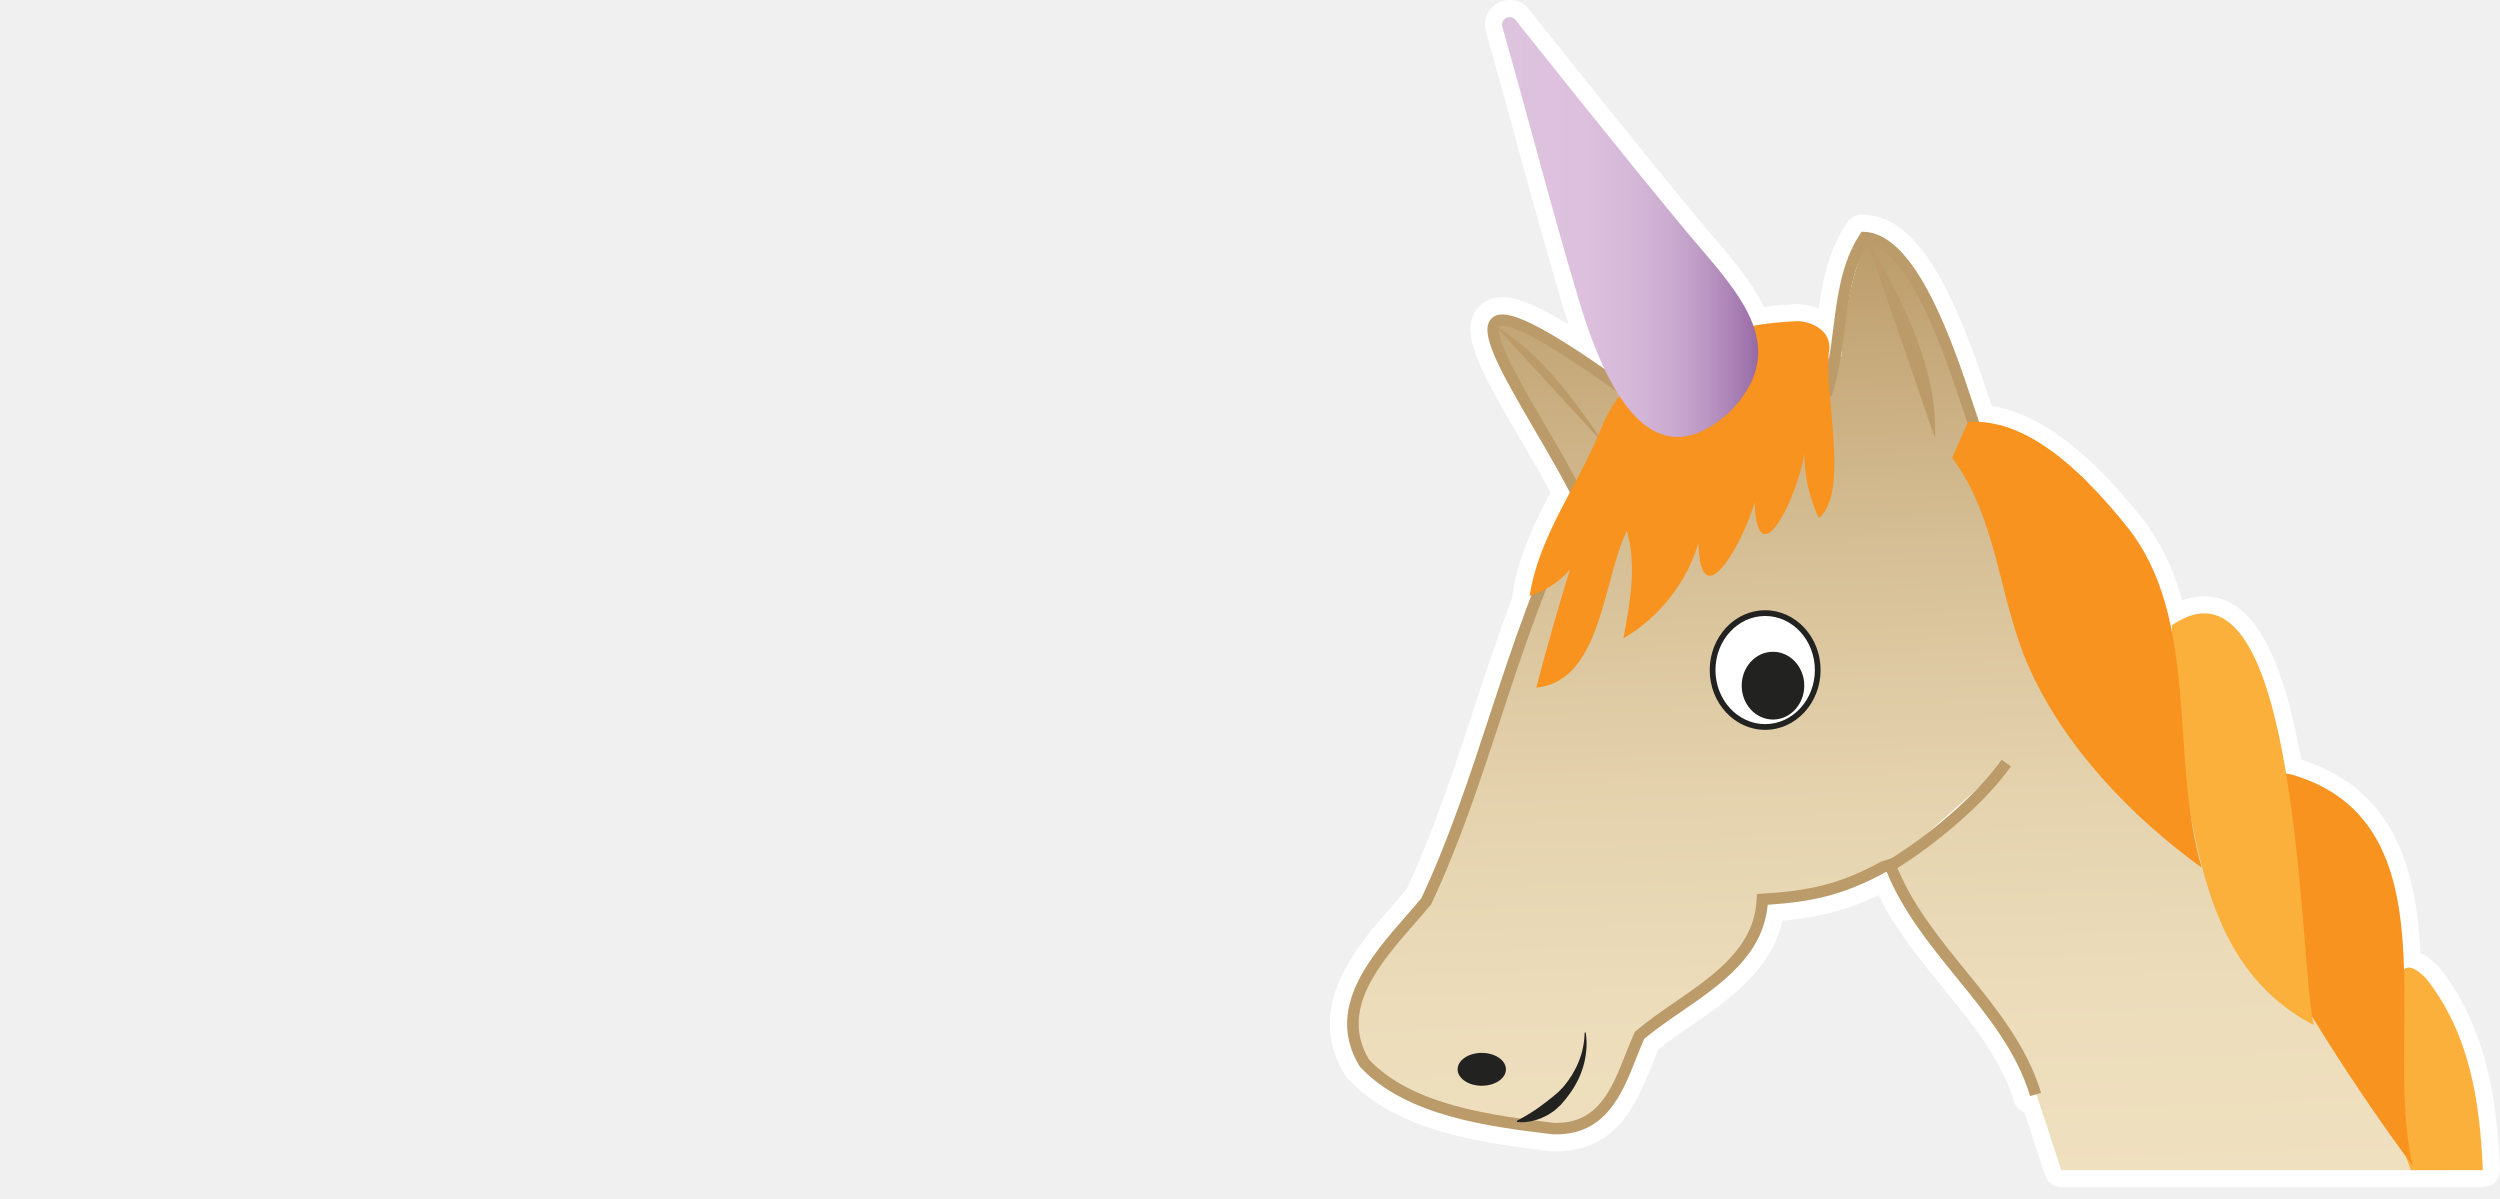
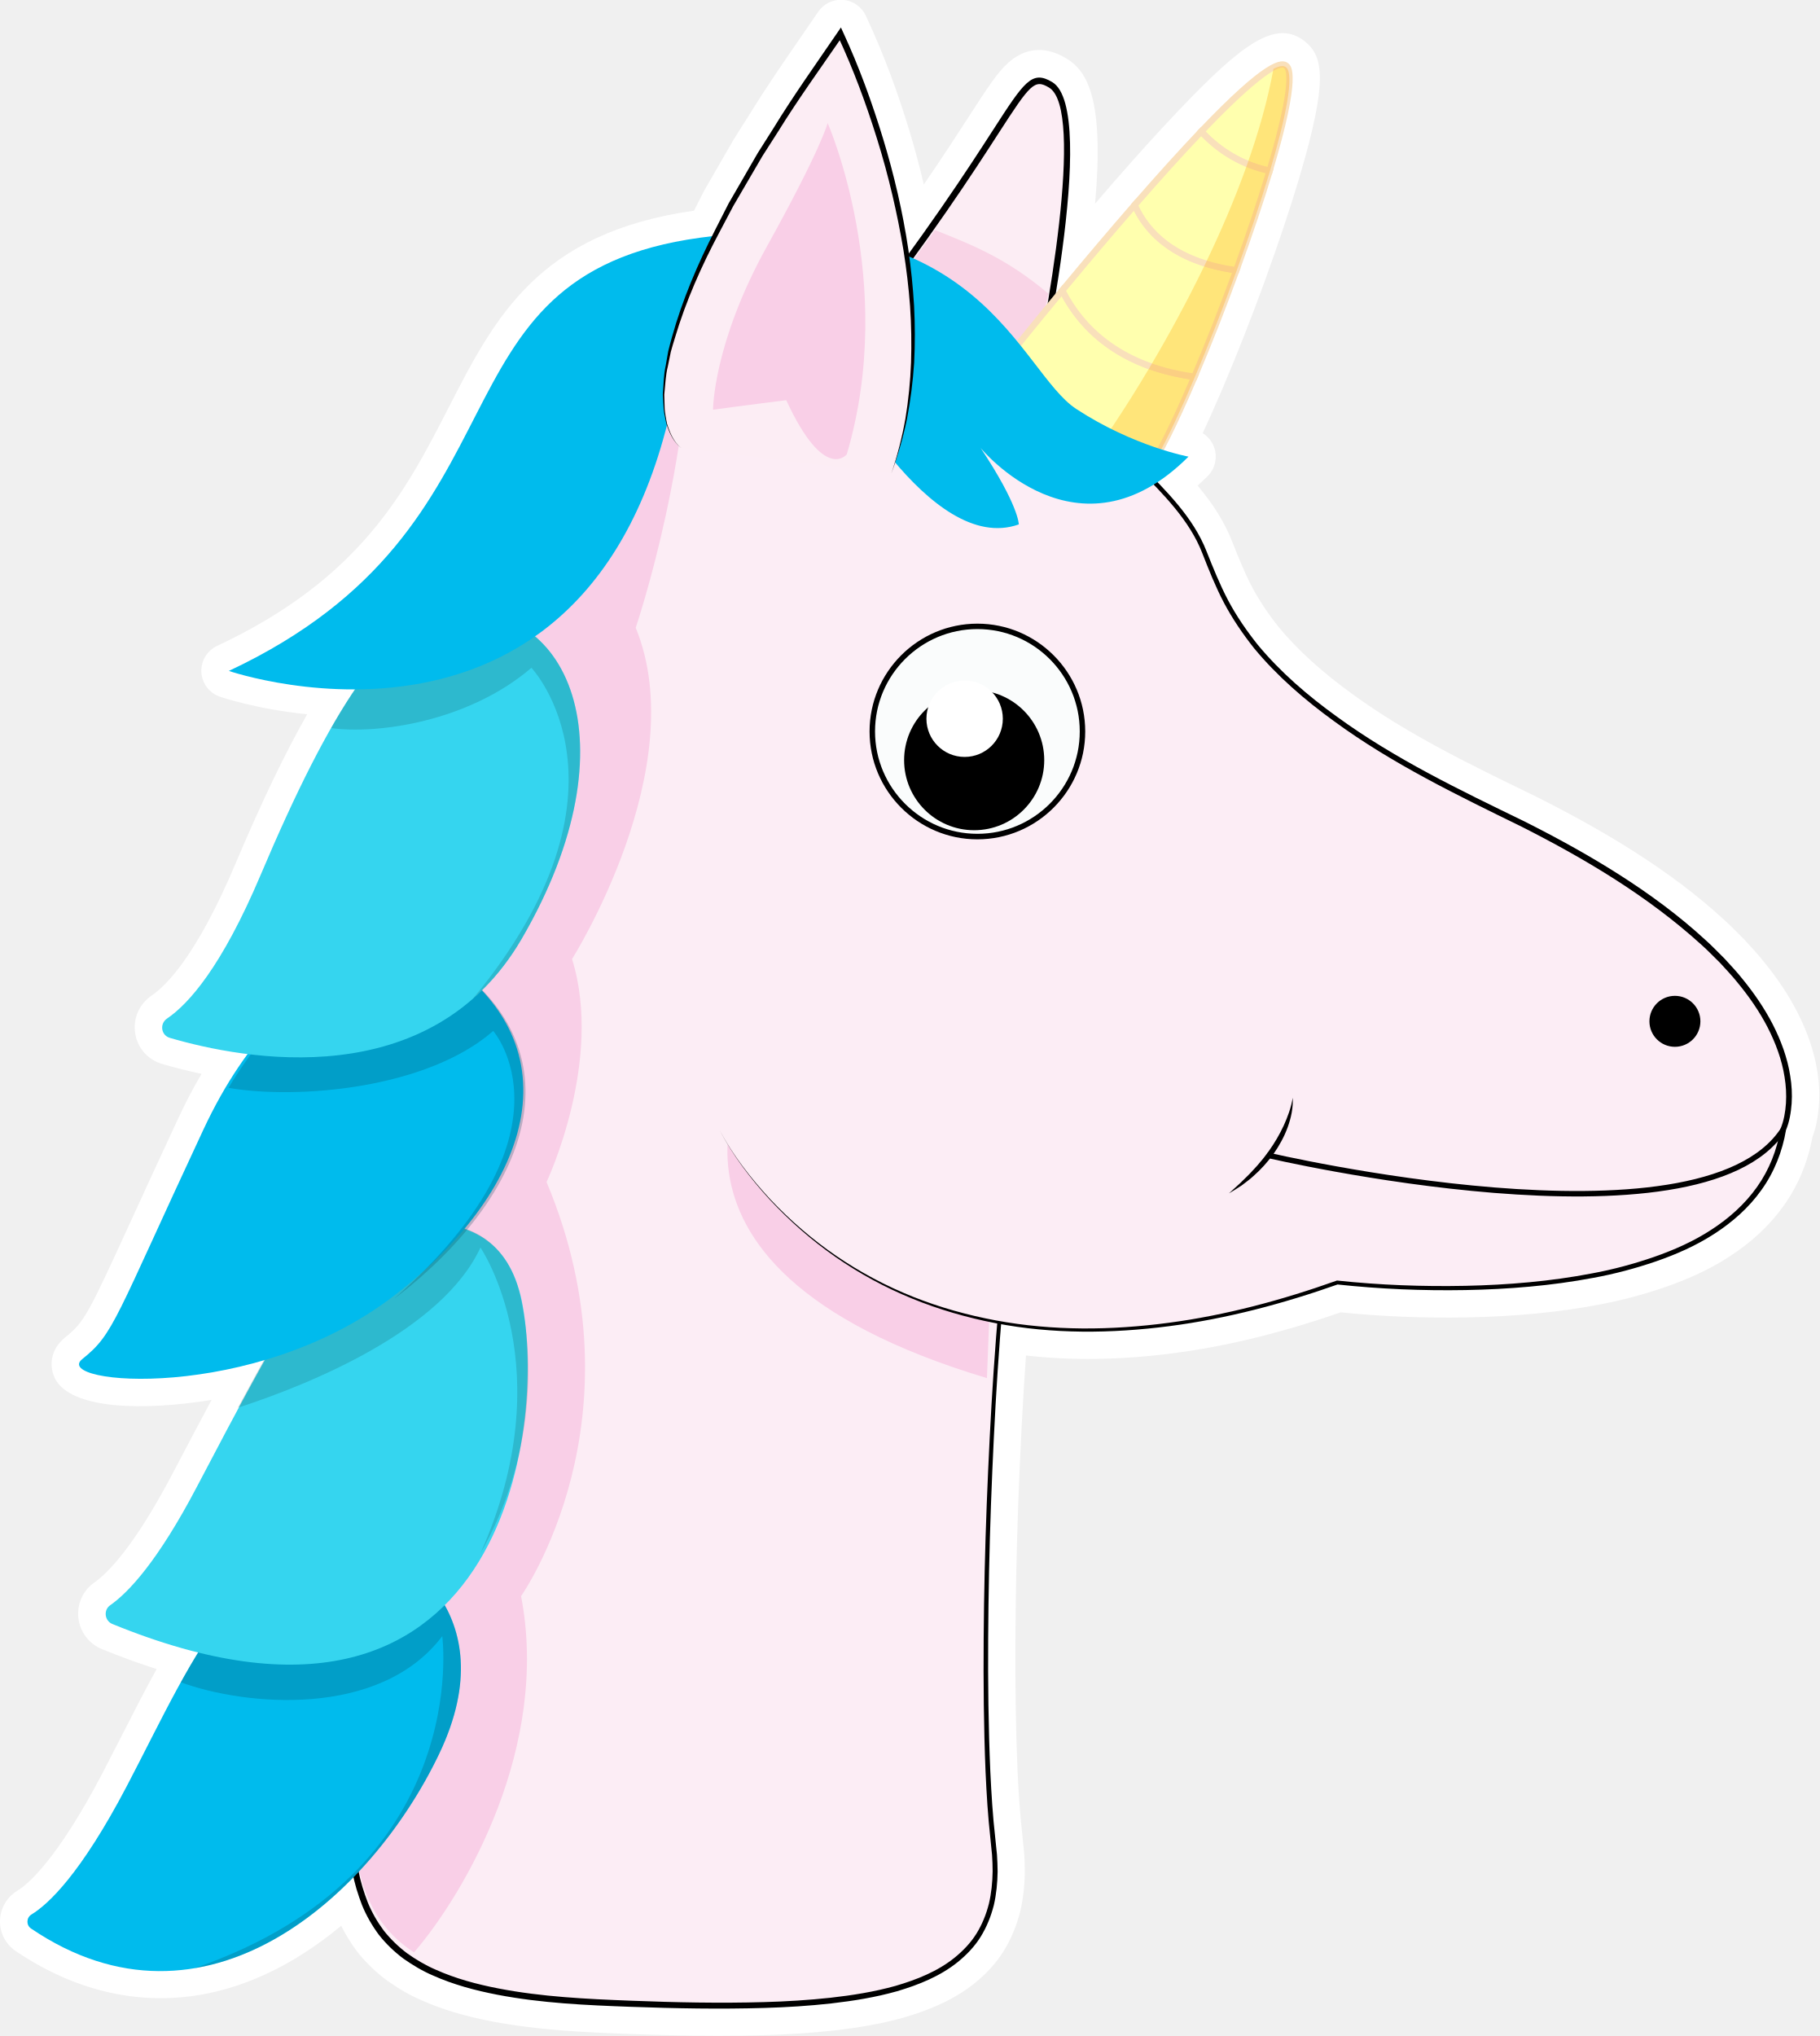
- <svg xmlns="http://www.w3.org/2000/svg" xmlns:xlink="http://www.w3.org/1999/xlink" version="1.1" x="0px" y="0px" width="731.96px" height="350.88px" viewBox="0 0 731.96 350.88" style="overflow:visible;enable-background:new 0 0 731.96 350.88;" xml:space="preserve">
+ <svg xmlns="http://www.w3.org/2000/svg" version="1.1" x="0px" y="0px" width="339.14px" height="379.48px" viewBox="0 0 339.14 379.48" style="overflow:visible;enable-background:new 0 0 339.14 379.48;" xml:space="preserve">
  <style type="text/css">
	.st0{fill:#FFFFFF;}
- 	.st1{fill:#B47F24;}
- 	.st2{fill:url(#SVGID_1_);}
- 	.st3{fill:#BB9B69;}
- 	.st4{fill:#FFFFFF;stroke:#222221;stroke-width:3.35;stroke-miterlimit:10;}
- 	.st5{fill:#F7931E;}
- 	.st6{fill:#FBB03B;}
- 	.st7{clip-path:url(#XMLID_7_);}
- 	.st8{clip-path:url(#XMLID_9_);}
- 	.st9{fill:#222221;}
- 	.st10{fill:url(#SVGID_2_);}
- 	.st11{fill:url(#SVGID_3_);}
- 	.st12{clip-path:url(#XMLID_10_);}
- 	.st13{clip-path:url(#XMLID_12_);}
- 	.st14{fill:url(#SVGID_4_);}
+ 	.st1{fill:#FCEDF5;}
+ 	.st2{fill:#F9CFE7;}
+ 	.st3{fill:#FCEDF4;}
+ 	.st4{fill:#F9D4E6;}
+ 	.st5{fill:#FFFFAE;}
+ 	.st6{fill:#F9E0BB;}
+ 	.st7{opacity:0.3;fill:#FFA800;}
+ 	.st8{fill:#00BBED;}
+ 	.st9{opacity:0.25;fill:#024656;}
+ 	.st10{fill:#35D5EF;}
+ 	.st11{opacity:0.25;fill:#13646D;}
+ 	.st12{fill:none;stroke:#000000;stroke-width:1.018;stroke-miterlimit:10;}
+ 	.st13{fill:#FAFCFC;}
</style>
  <defs>
</defs>
  <g>
-     <path class="st0" d="M714.29,283.4c-0.11-0.13-0.22-0.26-0.34-0.39c-1.92-1.99-3.67-3.23-5.24-3.94   c-1.21-23.69-7.13-47.85-34.98-56.68c-4.87-27.36-11.91-42.18-22.05-46.51c-4.04-1.72-8.32-1.74-12.77-0.06   c-2.76-9.93-6.78-17.99-12.39-24.94c-15.62-19.36-29.84-29.87-43.35-32.01c-0.19-0.58-0.4-1.19-0.61-1.82   c-8.53-25.73-19.08-53.26-36.27-54.14l-0.96-0.05c-1.77-0.11-3.46,0.76-4.44,2.25l-0.53,0.8c-4.95,7.54-6.69,16-7.88,24.43   c-2.38-0.99-4.85-1.39-6.81-1.3c-3.1,0.15-6.18,0.42-9.21,0.81c-0.48-0.99-1.01-1.99-1.6-3.02c-3.53-6.12-8.58-12.04-13.47-17.77   l-1.67-1.96c-0.64-0.75-1.27-1.5-1.9-2.25c-3.49-4.17-8.08-9.77-13.67-16.64c-5.07-6.24-10.89-13.45-17.3-21.44   c-7.41-9.23-14.35-17.93-19.22-24.04c-2.17-2.72-5.84-3.51-8.94-1.92c-3.1,1.6-4.6,5.06-3.64,8.41c2.75,9.62,5.35,19.11,7.99,28.8   l0.79,2.89c2.42,8.87,4.92,18.03,7.52,27.25c2.14,7.6,4.12,14.44,6.05,20.92c0.42,1.4,0.86,2.84,1.34,4.32   c0.18,0.57,0.37,1.13,0.55,1.68c-14.2-8.72-21.09-9.97-25.83-5.66c-7.34,6.67-0.17,18.93,11.71,39.23   c3.06,5.23,6.22,10.62,8.81,15.5c-5.2,9.95-9.52,19.22-11.08,29.58c-0.05,0.33-0.07,0.66-0.05,0.99   c-4.2,11.1-7.9,22.34-11.48,33.24c-5.76,17.53-11.72,35.66-19.5,52.34c-1.17,1.39-2.43,2.83-3.79,4.38   c-11.1,12.68-26.31,30.05-14.38,49.93c0.09,0.15,0.19,0.29,0.29,0.43l0.21,0.28c0.1,0.14,0.21,0.27,0.33,0.4   c14.79,15.94,40.6,19.05,59.44,21.32c0.08,0.01,0.16,0.02,0.23,0.02l0.15,0.01c0.07,0,0.13,0.01,0.2,0.01   c18.85,0.61,24.83-14.48,29.17-25.42c0.61-1.53,1.19-3,1.79-4.4c2.86-2.32,6.13-4.57,9.57-6.94c11.09-7.63,23.53-16.2,26.8-30.75   c9.78-0.89,18.18-2.71,28.11-7.51c5.05,10.16,12.16,18.9,19.07,27.4c8.7,10.7,16.92,20.81,20.54,32.89   c0.38,1.27,1.25,2.34,2.42,2.97c0.22,0.12,0.44,0.22,0.66,0.3c1.24,3.69,3.58,10.74,6.08,18.49c0.67,2.06,2.59,3.46,4.76,3.46   h123.41c1.36,0,2.67-0.56,3.61-1.54s1.44-2.31,1.39-3.67C731.15,323.3,728.42,301.37,714.29,283.4z" />
+     <path class="st0" d="M338.77,199.77c-0.56-3.65-1.79-7.3-3.77-11.18c-1.61-3.13-3.64-6.18-6.16-9.27   c-0.97-1.23-1.97-2.32-2.94-3.38l-0.64-0.7c-0.05-0.06-0.11-0.12-0.17-0.18l-1.75-1.75c-0.67-0.69-1.37-1.35-2.07-1.97   c-4.8-4.41-10.29-8.56-16.77-12.68c-5.33-3.39-11.22-6.7-18.08-10.14l-1.29-0.63c-11.23-5.46-22.85-11.1-32.93-18.45   c-5.73-4.13-10.23-8.21-13.77-12.46c-2.07-2.6-3.69-5.04-4.97-7.44c-1.47-2.77-2.71-5.89-3.79-8.62   c-1.31-3.35-3.31-6.64-6.12-10.04c-0.1-0.12-0.21-0.25-0.31-0.37c0.64-0.57,1.27-1.17,1.89-1.79c1.34-1.34,1.82-3.32,1.26-5.13   c-0.37-1.21-1.17-2.21-2.21-2.85c1.09-2.33,2.27-4.96,3.52-7.88l0.48-1.14c0.02-0.06,0.05-0.11,0.07-0.17   c2.45-5.79,4.98-12.23,7.33-18.66c0.02-0.05,0.04-0.1,0.05-0.14l0.41-1.14c0.02-0.05,0.03-0.1,0.05-0.15   c2.23-6.15,4.23-12.13,5.79-17.3c0.02-0.06,0.04-0.12,0.06-0.18l0.34-1.14c0.02-0.06,0.04-0.12,0.05-0.19   c5.16-17.48,4.38-22.09,0.98-24.87c-5.4-4.39-11.73,0.43-23.01,12.18c-0.04,0.04-0.08,0.08-0.12,0.13l-0.83,0.87   c-3.36,3.54-7.21,7.79-11.45,12.64c-0.03,0.04-0.07,0.07-0.1,0.11l-0.86,0.99c-0.03,0.04-0.07,0.08-0.1,0.12   c-0.89,1.02-1.79,2.07-2.71,3.14c1.73-19.51-1.46-24.73-5.37-27.08c-4.9-2.94-8.57-1.19-10.79,0.79c-2.07,1.85-4,4.84-7.2,9.79   c-2.07,3.2-4.82,7.47-8.57,12.93c-0.77-3.31-1.67-6.66-2.69-10.04c-2.31-7.6-4.83-14.29-7.69-20.48l-0.43-0.94   c-0.77-1.67-2.38-2.8-4.22-2.95c-1.85-0.15-3.61,0.69-4.65,2.21l-0.58,0.85c-0.94,1.38-1.89,2.75-2.83,4.12   c-3.13,4.54-6.37,9.24-9.31,14.03l-2.9,4.58c-0.04,0.06-0.07,0.12-0.11,0.18l-5.42,9.39c-0.04,0.08-0.09,0.16-0.13,0.24l-1.88,3.69   c-29.01,4.11-37.12,19.9-45.69,36.61c-8.05,15.69-16.38,31.92-43.2,44.51c-1.89,0.89-3.05,2.83-2.93,4.9   c0.11,2.08,1.47,3.88,3.44,4.56c0.35,0.12,6.84,2.32,16.28,3.28c-4.14,7.27-8.56,16.48-13.38,27.89   c-7.2,17.03-12.87,22.68-15.61,24.54c-2.33,1.58-3.5,4.28-3.07,7.04c0.43,2.74,2.35,4.92,5.01,5.7c1.9,0.56,4.42,1.23,7.36,1.85   c-1.52,2.58-2.96,5.32-4.3,8.2c-3.73,8-6.62,14.31-8.94,19.38c-7.92,17.3-8.61,18.68-12.18,21.54c-2.87,2.29-3,5.53-1.87,7.71   c2.99,5.73,16.51,6.01,29.15,3.94c-0.01,0.02-0.01,0.04-0.02,0.06c-2.11,3.94-4.49,8.42-7.23,13.65   c-7.29,13.91-12.27,18.7-14.59,20.32c-2.13,1.48-3.27,4.01-2.98,6.6c0.29,2.6,1.97,4.84,4.39,5.82c3.47,1.42,6.88,2.66,10.2,3.71   c-2.12,3.84-4.18,7.87-6.32,12.06c-1.23,2.41-2.48,4.85-3.75,7.3c-8.53,16.28-13.97,20.79-15.92,21.98   c-1.95,1.19-3.15,3.26-3.21,5.54c-0.06,2.28,1.04,4.4,2.92,5.68c12.1,8.2,25.35,10.73,38.34,7.31c0.01,0,0.1-0.03,0.11-0.03   c1.98-0.53,3.98-1.2,5.9-1.98l0.14-0.06c1.88-0.77,3.78-1.68,5.65-2.7c0.02-0.01,0.08-0.04,0.09-0.05   c1.22-0.67,2.43-1.39,3.57-2.13c0.02-0.01,0.05-0.03,0.07-0.05c0.56-0.36,1.11-0.73,1.62-1.08l0.16-0.11   c1.13-0.78,2.26-1.61,3.34-2.46l0.12-0.1c0.51-0.4,1.01-0.81,1.5-1.21l0.07-0.06c0.8,1.61,1.76,3.18,2.87,4.68   c0.03,0.04,0.06,0.08,0.09,0.12c1.56,1.98,3.42,3.79,5.52,5.36c0.04,0.03,0.08,0.06,0.12,0.09c2.22,1.56,4.32,2.76,6.35,3.63   c3.78,1.69,7.96,2.95,13.15,3.95c8.4,1.61,16.91,2.02,25.63,2.34c4.71,0.17,10.45,0.34,16.58,0.34c2.83,0,5.74-0.04,8.67-0.12   c4.59-0.14,8.8-0.42,12.88-0.87c5.16-0.59,9.32-1.36,13.17-2.46c3.51-1.04,8.69-2.83,13.09-6.38c2.24-1.82,4.05-3.84,5.38-5.98   c1.35-2.17,2.38-4.63,3.08-7.39c0.53-2.27,0.81-4.68,0.85-7.37c0-0.05,0-0.1,0-0.16c-0.02-1.16-0.04-2.3-0.14-3.47   c0-0.04-0.01-0.07-0.01-0.11l-0.32-3.18c-0.48-4.22-0.72-8.45-0.89-12.01c-0.32-7.44-0.44-15.49-0.39-24.62   c0.04-8.17,0.22-16.49,0.51-24.71c0.39-10.52,0.86-19.55,1.46-27.97c8.48,0.98,17.64,0.85,27.3-0.4   c9.96-1.28,20.22-3.78,31.35-7.64c7.54,0.77,15.38,1.08,23.33,0.95c9.15-0.17,17.23-0.95,24.67-2.36   c4.09-0.75,8.25-1.84,12.37-3.25c4.71-1.63,8.64-3.49,11.98-5.66c4.22-2.71,7.67-5.93,10.23-9.54c2.65-3.69,4.49-8.09,5.35-12.74   c0.66-1.77,1.04-3.65,1.22-6.03C339.21,203.97,339.11,201.86,338.77,199.77z" />
    <g>
      <g>
+         <path class="st1" d="M192.28,82.31c0,0-49.87-66.5-84.31-8.31S65.22,271.11,65.22,311.49s-5.94,59.37,46.31,61.75     s77.18-1.19,73.62-29.69c-3.56-28.5,0-119.93,7.12-135.37S192.28,82.31,192.28,82.31z" />
+         <path d="M192.28,82.31c-5.15-6.5-10.99-12.46-17.4-17.72c-3.22-2.61-6.6-5.03-10.16-7.14c-3.56-2.1-7.3-3.95-11.24-5.2     c-3.94-1.26-8.06-1.97-12.18-1.89c-1.03,0.04-2.07,0.01-3.08,0.21l-1.53,0.22c-0.51,0.08-1.02,0.13-1.52,0.29l-2.98,0.81     l-2.86,1.17l-0.71,0.3l-0.67,0.38l-1.35,0.75l-1.35,0.75c-0.43,0.28-0.84,0.6-1.26,0.89c-0.83,0.61-1.68,1.19-2.49,1.83     l-2.3,2.07c-0.38,0.35-0.78,0.68-1.13,1.05l-1.04,1.15l-2.08,2.29c-1.26,1.64-2.53,3.26-3.72,4.95     c-4.63,6.85-8.32,14.32-11.51,21.95c-3.19,7.65-5.9,15.49-8.34,23.4c-2.41,7.93-4.48,15.96-6.41,24.02     c-1.87,8.08-3.56,16.2-5.08,24.35c-6,32.62-9.72,65.64-12.07,98.72c-1.13,16.54-1.98,33.12-2.04,49.69     c0.02,8.31-0.3,16.61-0.12,24.87c0.12,4.12,0.35,8.26,1.18,12.27c0.37,2.02,0.99,3.96,1.72,5.86c0.77,1.88,1.79,3.64,2.99,5.25     c1.25,1.58,2.71,2.99,4.33,4.21c1.65,1.17,3.4,2.22,5.28,3.03c3.72,1.68,7.72,2.75,11.76,3.53c8.1,1.57,16.39,1.96,24.67,2.28     c8.28,0.32,16.57,0.5,24.85,0.26c4.14-0.11,8.27-0.37,12.37-0.81c4.1-0.46,8.19-1.11,12.15-2.22c3.92-1.15,7.81-2.69,10.98-5.25     c1.57-1.27,2.99-2.75,4.06-4.46c1.07-1.72,1.83-3.61,2.33-5.57c0.47-1.98,0.67-4.02,0.7-6.06c-0.01-1.02-0.03-2.05-0.11-3.07     l-0.31-3.08c-0.46-4.14-0.71-8.29-0.9-12.44c-0.34-8.3-0.41-16.61-0.35-24.91c0.06-8.3,0.25-16.6,0.57-24.9     c0.65-16.59,1.61-33.17,3.52-49.67c0.48-4.12,1.06-8.24,1.79-12.33c0.36-2.05,0.79-4.09,1.32-6.11c0.27-1.01,0.56-2.01,0.93-3     c0.41-0.99,0.75-1.95,1.1-2.89c1.08-3.95,1.46-8.11,1.81-12.22c0.33-4.13,0.47-8.27,0.61-12.41c0.43-16.58,0.08-33.18-0.44-49.76     C194.02,115.45,193.25,98.87,192.28,82.31z M192.28,82.31c1.07,16.56,1.93,33.13,2.57,49.71c0.62,16.58,1.06,33.18,0.73,49.78     c-0.12,4.15-0.26,8.3-0.58,12.45c-0.35,4.14-0.71,8.3-1.81,12.36c-0.36,1.01-0.73,2-1.1,2.93c-0.35,0.96-0.64,1.95-0.9,2.94     c-0.51,2-0.94,4.02-1.29,6.06c-0.72,4.07-1.29,8.18-1.76,12.3c-1.87,16.47-2.8,33.05-3.42,49.62c-0.3,8.29-0.47,16.58-0.52,24.87     c-0.05,8.29,0.04,16.58,0.4,24.86c0.2,4.14,0.45,8.27,0.92,12.38l0.32,3.11c0.08,1.04,0.1,2.1,0.12,3.15     c-0.03,2.1-0.23,4.21-0.71,6.28c-0.52,2.05-1.32,4.05-2.44,5.86c-1.12,1.82-2.62,3.37-4.26,4.71c-3.32,2.68-7.31,4.26-11.31,5.45     c-4.03,1.14-8.17,1.81-12.3,2.28c-4.14,0.46-8.3,0.72-12.45,0.84c-8.31,0.25-16.62,0.09-24.92-0.21     c-8.28-0.3-16.64-0.67-24.85-2.25c-4.1-0.79-8.17-1.87-12.02-3.59c-1.94-0.83-3.76-1.92-5.5-3.14c-1.7-1.27-3.25-2.76-4.57-4.43     c-1.27-1.71-2.34-3.57-3.14-5.53c-0.76-1.98-1.4-4-1.77-6.07c-0.84-4.13-1.06-8.31-1.18-12.47c-0.17-8.33,0.17-16.62,0.17-24.9     c0.09-16.62,0.98-33.2,2.15-49.76c2.42-33.11,6.2-66.15,12.28-98.8c1.54-8.16,3.25-16.28,5.14-24.37     c1.94-8.07,4.04-16.11,6.47-24.06c2.46-7.93,5.19-15.79,8.41-23.45c3.22-7.65,6.93-15.15,11.62-22.03     c1.21-1.69,2.5-3.33,3.78-4.97l2.12-2.3l1.06-1.15c0.36-0.38,0.77-0.7,1.15-1.06l2.33-2.08c0.82-0.64,1.69-1.22,2.53-1.84     c0.43-0.3,0.84-0.62,1.28-0.9l1.37-0.76l1.37-0.76l0.69-0.38l0.72-0.3l2.91-1.17l3.03-0.81c0.5-0.16,1.02-0.21,1.54-0.29     l1.55-0.22c1.03-0.2,2.08-0.16,3.12-0.2c4.17-0.07,8.32,0.68,12.28,1.97c3.96,1.29,7.7,3.17,11.27,5.29     c3.56,2.14,6.93,4.58,10.14,7.22C181.36,69.78,187.17,75.77,192.28,82.31z" />
+       </g>
+       <path class="st2" d="M141.22,196.3c0,0-28.5,39.19,42.75,60.56l1.19-30.87L141.22,196.3z" />
+       <g>
+         <path class="st1" d="M134.09,210.55c0,0,28.5,59.37,115.18,28.5c0,0,77.18,9.5,83.12-28.5c0,0,13.36-27.73-53.44-59.37     c-45.12-21.37-49.87-36.81-54.62-48.69c-4.52-11.29-20.19-21.37-28.5-32.06c-27.37-35.18-70.06-35.62-92.62,11.87" />
+         <path d="M134.09,210.55c2.53,4.78,5.88,9.08,9.54,13.03c3.71,3.92,7.82,7.46,12.27,10.51c4.45,3.04,9.24,5.59,14.25,7.59     c5.01,2,10.22,3.45,15.51,4.43c10.6,1.97,21.5,1.86,32.17,0.44c10.69-1.41,21.16-4.24,31.31-7.85l0.08-0.03l0.09,0.01     c7.89,0.84,15.87,1.14,23.82,0.98c7.95-0.17,15.9-0.83,23.69-2.33c3.9-0.72,7.74-1.76,11.48-3.05c3.73-1.3,7.38-2.91,10.67-5.06     c3.3-2.13,6.28-4.78,8.54-7.98c2.27-3.18,3.73-6.9,4.36-10.76l0.01-0.06l0.04-0.09c0.59-1.42,0.88-3.09,0.99-4.7     c0.1-1.63,0.01-3.27-0.26-4.89c-0.5-3.24-1.68-6.37-3.18-9.3c-1.52-2.93-3.42-5.67-5.53-8.23c-1.03-1.3-2.18-2.5-3.3-3.73     l-1.77-1.76c-0.58-0.59-1.19-1.16-1.81-1.71c-9.88-8.96-21.47-15.87-33.37-21.9c-12-5.88-24.19-11.75-35.06-19.72     c-5.44-3.95-10.58-8.38-14.89-13.6c-2.09-2.65-4.01-5.45-5.59-8.44c-1.57-2.99-2.82-6.13-4.04-9.25     c-1.19-3.09-3.04-5.86-5.14-8.43c-2.11-2.57-4.45-4.95-6.85-7.28c-4.79-4.66-9.89-9.04-14.36-14.09     c-1.12-1.25-2.16-2.6-3.22-3.88l-1.58-1.94l-1.67-1.86c-1.09-1.27-2.31-2.41-3.47-3.6c-0.59-0.59-1.23-1.13-1.84-1.7     c-0.62-0.55-1.22-1.14-1.88-1.65c-2.54-2.16-5.27-4.08-8.1-5.84c-2.88-1.68-5.85-3.2-8.97-4.36c-3.13-1.14-6.35-2.02-9.64-2.51     c-3.3-0.46-6.64-0.57-9.96-0.31c-3.32,0.28-6.59,1.03-9.75,2.06c-3.18,1.02-6.17,2.55-9.04,4.24c-2.88,1.71-5.49,3.81-8.01,6     c-2.42,2.3-4.78,4.68-6.84,7.33c-4.2,5.21-7.69,10.98-10.59,17.02c2.85-6.06,6.29-11.86,10.46-17.12     c2.04-2.67,4.39-5.08,6.8-7.41c2.52-2.22,5.12-4.36,8-6.1c2.88-1.73,5.88-3.3,9.08-4.36c3.19-1.08,6.48-1.86,9.84-2.17     c3.36-0.3,6.74-0.21,10.09,0.23c3.34,0.49,6.61,1.37,9.78,2.51c3.17,1.17,6.18,2.7,9.09,4.39c2.87,1.77,5.63,3.7,8.2,5.88     c0.67,0.51,1.27,1.1,1.9,1.66c0.62,0.57,1.26,1.11,1.86,1.71c1.18,1.2,2.41,2.35,3.51,3.62l1.69,1.87l1.6,1.95     c1.08,1.3,2.09,2.6,3.21,3.84c4.44,4.98,9.55,9.34,14.37,14c2.41,2.33,4.78,4.73,6.93,7.33c2.14,2.59,4.06,5.46,5.3,8.64     c1.24,3.12,2.48,6.21,4.03,9.15c1.56,2.94,3.45,5.67,5.52,8.27c4.25,5.12,9.34,9.49,14.75,13.39     c10.82,7.88,22.92,13.67,34.97,19.53c6,3.02,11.9,6.25,17.57,9.86c5.67,3.61,11.12,7.6,16.09,12.17     c0.63,0.56,1.24,1.14,1.83,1.74l1.79,1.79c1.14,1.25,2.3,2.47,3.35,3.8c2.14,2.62,4.07,5.42,5.63,8.44     c1.54,3.02,2.75,6.25,3.27,9.64c0.28,1.69,0.37,3.41,0.26,5.12c-0.13,1.72-0.4,3.4-1.1,5.08l0.05-0.15     c-0.67,4.01-2.2,7.88-4.57,11.18c-2.35,3.32-5.45,6.04-8.83,8.21c-3.39,2.2-7.1,3.82-10.89,5.13c-3.8,1.3-7.68,2.33-11.62,3.05     c-7.87,1.49-15.86,2.13-23.85,2.28c-7.99,0.14-15.97-0.19-23.93-1.05l0.18-0.02c-10.2,3.6-20.73,6.41-31.48,7.8     c-10.73,1.39-21.71,1.51-32.36-0.56c-5.32-1.03-10.55-2.54-15.56-4.59c-5.02-2.05-9.8-4.65-14.25-7.74     c-4.44-3.09-8.53-6.68-12.22-10.64C139.9,219.68,136.59,215.35,134.09,210.55z" />
+       </g>
+       <path class="st2" d="M97.13,297.49c0,0,23.31-32.91,4.75-77.18c0,0,10.69-22.56,4.75-41.56c0,0,22.56-35.62,11.87-61.75    c0,0,11.6-34.11,9.97-65.11c-6.94,3.47-13.76,9.93-20.06,20.58c-34.44,58.19-42.75,197.12-42.75,237.49    c0,27.2-2.69,44.69,11.52,53.94C86.81,352.66,102.53,325.49,97.13,297.49z" />
+       <circle cx="312.21" cy="190.36" r="4.75" />
+       <g>
+         <path class="st3" d="M192.28,75.18c0,0,12.2-54.19,3.56-59.37c-5.94-3.56-4.75,4.75-36.81,46.31" />
+         <path d="M192.86,75.31l-1.16-0.26c3.37-14.96,10.62-54.66,3.84-58.73c-2.72-1.63-3.47-0.67-9.46,8.6     c-4.62,7.15-12.35,19.13-26.58,37.57l-0.94-0.73c14.19-18.4,21.91-30.35,26.52-37.49c5.87-9.09,7.26-11.25,11.06-8.97     C205.05,20.64,193.36,73.08,192.86,75.31z" />
+       </g>
+       <path class="st4" d="M160.05,62.12l28.17,9.97c0,0,5.4-6.99,7.16-17.39c-7.91-6.68-14.38-9.13-21.09-11.82    C170.46,48.32,165.8,54.68,160.05,62.12z" />
+       <g>
        <g>
-           <path class="st1" d="M539.12,112.55c0,0,3.62-30.75,7.24-41.6c3.16-9.48,26.23,50.65,18.99,60.6      C565.35,131.54,551.78,112.55,539.12,112.55z" />
-           <path class="st1" d="M476.71,133.35l-37.08-37.08c0,0-3.53,6.48,23.56,51.17L476.71,133.35z" />
-           <g>
-             <linearGradient id="SVGID_1_" gradientUnits="userSpaceOnUse" x1="557.23" y1="347.217" x2="549.138" y2="69.213">
-               <stop offset="0" style="stop-color:#EFE0BF" />
-               <stop offset="0.204" style="stop-color:#ECDCBA" />
-               <stop offset="0.427" style="stop-color:#E4D2AD" />
-               <stop offset="0.659" style="stop-color:#D7C097" />
-               <stop offset="0.896" style="stop-color:#C5A879" />
-               <stop offset="1" style="stop-color:#BB9B69" />
-             </linearGradient>
-             <path class="st2" d="M713.67,332.33l-132.95-203.5c0,0-28.04-71.45-34.37-57.88c-6.33,13.57-7.24,33.46-7.24,33.46       l-63.21,10.52c-68.98-49.76-26.19,3.97-12.72,32.51l-1.29,2.46c-18.76,36.42-26.45,78.01-43.83,114.9       c-10.69,12.88-28.95,29.22-18.12,47.27c12.98,13.98,37.02,17.02,55.34,19.23c16.91,0.53,19.87-15.32,25.26-27.28       c13.42-11.45,35.1-19.82,35.97-39.82c13.88-0.83,23.25-2.8,35.42-9.51l1.96-0.63c5.82,15.36,17.55,27.5,27.54,40.43       c6.4,8.28,12.09,16.87,15.07,26.84c0,0,3.31,9.79,7.01,21.26h112.83L713.67,332.33z" />
-           </g>
+           <path class="st5" d="M239.74,12.24c-1.75-1.42-8.13,4.19-15.84,12.27c2.32,2.53,6.5,5.99,12.76,7.33      C239.76,21.49,241.34,13.55,239.74,12.24z" />
+           <path class="st6" d="M237.07,32.54l-0.54-0.11c-6.36-1.36-10.62-4.83-13.07-7.51l-0.38-0.41l0.38-0.4      c12.32-12.91,15.36-13.37,16.65-12.32l0,0c0.63,0.51,2.55,2.08-2.89,20.23L237.07,32.54z M224.72,24.52      c2.31,2.4,6.08,5.33,11.53,6.62c4.77-16.07,3.44-18.18,3.12-18.44l0,0C239.05,12.45,236.88,11.83,224.72,24.52z" />
        </g>
        <g>
-           <path class="st0" d="M553.85,253.22c11.17-6.73,26.07-19.12,33.55-29.8" />
-           <path class="st3" d="M554.71,254.65l-1.73-2.87c10.75-6.48,25.55-18.63,33.05-29.33l2.74,1.92      C581.01,235.46,565.76,247.99,554.71,254.65z" />
+           <path class="st5" d="M198.01,54.13c-5.71,6.9-9.66,11.85-9.66,11.85c-2.59,7.41,18.16,23.29,23.21,24.03      c1.73,0.25,6.18-8.29,11.09-19.8C208.18,68.25,201.28,60.68,198.01,54.13z" />
+           <path class="st6" d="M211.68,90.63c-0.08,0-0.15-0.01-0.21-0.02c-4.28-0.63-17.54-10.46-22.19-18.14      c-1.61-2.66-2.11-4.91-1.5-6.68l0.1-0.17c0.04-0.05,4.02-5.04,9.67-11.86l0.58-0.7l0.41,0.81c3.06,6.11,9.73,13.8,24.19,15.77      l0.77,0.11l-0.3,0.72C215.14,89.35,212.61,90.63,211.68,90.63z M188.88,66.28c-0.44,1.41,0.03,3.28,1.42,5.58      c4.68,7.73,17.75,17.05,21.34,17.58c0.81-0.04,3.86-4.06,10.15-18.73c-13.83-2.11-20.6-9.39-23.9-15.5      C192.94,61.19,189.4,65.62,188.88,66.28z" />
        </g>
        <g>
-           <path class="st3" d="M455.6,332.12c-0.29,0-0.58,0-0.88-0.01l-0.15-0.01c-18.07-2.18-42.83-5.16-56.37-19.75l-0.21-0.28      c-10.06-16.76,3.2-31.9,13.85-44.07c1.52-1.73,2.95-3.37,4.28-4.97c8.05-17.12,14.13-35.62,20-53.5      c6.75-20.53,13.72-41.77,23.76-61.26l0.91-1.73c-2.95-6.11-7.2-13.37-11.31-20.4c-10.86-18.56-16.8-29.24-12.66-33.01      c2.85-2.59,9.62-2.01,39.55,19.58l-1.96,2.72c-30.33-21.87-34.75-20.34-35.33-19.82c-0.05,0.05-1.27,1.29,2.5,9.3      c2.59,5.5,6.58,12.32,10.8,19.53c4.32,7.39,8.79,15.02,11.81,21.42l0.36,0.75l-1.68,3.2c-9.91,19.24-16.85,40.35-23.55,60.76      c-5.93,18.05-12.06,36.71-20.25,54.07l-0.09,0.19l-0.14,0.16c-1.4,1.68-2.89,3.39-4.47,5.2c-10.42,11.9-22.22,25.38-13.59,39.99      c12.72,13.57,36.63,16.46,54.12,18.57c12.94,0.39,16.88-9.6,21.06-20.16c0.81-2.04,1.65-4.15,2.54-6.14l0.15-0.34l0.29-0.24      c3.45-2.94,7.49-5.73,11.4-8.42c11.49-7.91,23.37-16.08,23.98-30.2l0.07-1.51l1.51-0.09c12.96-0.77,22.34-2.49,34.71-9.3      l0.3-0.13l3.47-1.12l0.56,1.49c4.46,11.77,12.66,21.86,20.59,31.61c8.83,10.86,17.97,22.1,22.06,35.77l-3.21,0.96      c-3.9-13.03-12.42-23.51-21.45-34.61c-7.77-9.56-15.79-19.43-20.54-31.06l-0.31,0.1c-12.39,6.8-21.86,8.7-34.52,9.54      c-1.39,14.84-13.55,23.21-25.32,31.31c-3.9,2.68-7.59,5.22-10.84,7.96c-0.8,1.81-1.54,3.68-2.33,5.65      C474.93,320.29,470.24,332.11,455.6,332.12z" />
-         </g>
-         <path class="st3" d="M437.96,95.56c13.67,8.21,23.34,22.1,32.23,35.08" />
-         <path class="st4" d="M534.45,115.18" />
-         <g>
-           <path class="st3" d="M576.43,125.07c-0.53-1.51-1.13-3.33-1.81-5.4c-5.02-15.13-15.32-46.2-27.83-48.33      c-4.41,7.24-5.52,15.88-6.69,25.01c-0.84,6.55-1.7,13.32-3.88,19.73l-3.17-1.08c2.07-6.09,2.92-12.69,3.73-19.08      c1.21-9.45,2.46-19.22,7.75-27.28l0.53-0.8l0.96,0.05c15.22,0.78,26,33.27,31.78,50.72c0.68,2.04,1.28,3.85,1.8,5.35      L576.43,125.07z" />
-         </g>
-         <path class="st3" d="M546.16,69.07c8.48,14.6,21.45,37.36,20.34,59.16" />
-         <path class="st5" d="M525.9,94.03c-22.04,1.05-48.99,8.96-57.6,32.64c-6.64,15.84-17.87,30.68-20.45,47.82     c4.54-1.43,8.67-4.13,11.81-7.72c-3.54,11.44-6.82,22.96-9.85,34.55c19.16-1.83,19.45-31.64,26.51-45.92     c2.94,10.19,0.97,21.07-1.02,31.49c10.47-6.08,18.49-16.25,21.95-27.85c0.75,23.72,14.38-3.21,16.43-12.03     c1.02,25.57,15.55-8.25,14.7-17.34c-0.52,7.53,0.93,15.19,4.15,22.01c9.31-7.75,1.08-37.14,3.11-49.91     C535.63,95.88,529.01,93.88,525.9,94.03z" />
-         <g>
-           <g>
-             <path class="st6" d="M710.33,286.49c-9.08-9.38-8.68,4.22-8.01,10.53l-6.55,1.69c1.03,15.55,4.79,30.01,10.08,43.88h21.08       C726.08,322.42,723.13,302.77,710.33,286.49z" />
-           </g>
+           <path class="st5" d="M211.51,38.2c-4.86,5.58-9.59,11.21-13.5,15.93c3.28,6.54,10.17,14.12,24.64,16.09      c2.59-6.08,5.3-12.98,7.81-19.85C218.75,48.75,213.68,43.15,211.51,38.2z" />
+           <path class="st6" d="M223.01,70.87l-0.45-0.06c-14.97-2.04-21.9-10.05-25.09-16.41l-0.17-0.35l0.25-0.3      c4.77-5.76,9.32-11.12,13.51-15.94l0.62-0.71l0.38,0.86c1.97,4.49,6.78,10.19,18.48,11.82l0.73,0.1l-0.25,0.69      c-2.52,6.91-5.22,13.79-7.82,19.88L223.01,70.87z M198.72,54.21c3.1,5.98,9.69,13.33,23.56,15.36      c2.45-5.77,4.98-12.21,7.37-18.72c-11.03-1.73-16.02-7.05-18.28-11.57C207.41,43.83,203.16,48.84,198.72,54.21z" />
        </g>
        <g>
-           <defs>
-             <path id="XMLID_6_" d="M662.95,228.56c1.69-2.17,4.91-2.33,7.62-1.9c48.99,13.96,26.68,77.51,35.92,114.81       c-17.82-24.1-33.84-49.53-47.9-76L662.95,228.56z" />
-           </defs>
-           <use xlink:href="#XMLID_6_" style="overflow:visible;fill:#F7931E;" />
-           <clipPath id="XMLID_7_">
-             <use xlink:href="#XMLID_6_" style="overflow:visible;" />
-           </clipPath>
-           <g class="st7">
-             <path class="st5" d="M710.36,298.07c-6.52,18.32-0.44,40.41,14.53,52.81" />
-           </g>
-           <g class="st7">
-             <path class="st5" d="M676.83,224.34c19.77,12.91,37.52,28.91,52.41,47.24" />
-           </g>
-         </g>
-         <g>
-           <defs>
-             <path id="XMLID_5_" d="M635.89,183.05c37.68-25.74,37.24,99.93,41.56,117.09c-34.37-17.95-34-57.98-41.85-91.19L635.89,183.05z       " />
-           </defs>
-           <use xlink:href="#XMLID_5_" style="overflow:visible;fill:#FBB03B;" />
-           <clipPath id="XMLID_8_">
-             <use xlink:href="#XMLID_5_" style="overflow:visible;" />
-           </clipPath>
-         </g>
-         <g>
-           <defs>
-             <path id="XMLID_4_" d="M576.2,123.52c18.38-1.26,35.64,17.16,46.41,30.5c21.72,26.92,12.46,67.41,22,100.01       c-20.65-14.94-40.06-35.23-50.49-58.49c-8.93-19.91-9.12-43.41-22.55-61.54L576.2,123.52z" />
-           </defs>
-           <use xlink:href="#XMLID_4_" style="overflow:visible;fill:#F7931E;" />
-           <clipPath id="XMLID_9_">
-             <use xlink:href="#XMLID_4_" style="overflow:visible;" />
-           </clipPath>
-           <g class="st8">
-             <path class="st5" d="M580.39,121.26c2.67-0.9,5.54,0.4,8.04,1.71c19.17,10.07,36.95,22.79,52.66,37.7" />
-           </g>
-           <g class="st8">
-             <path class="st5" d="M642.8,194.04c-3.5,22.34,2.2,45.99,15.49,64.28" />
-           </g>
-           <g class="st8">
-             <path class="st5" d="M0,45.35c1.83,0.18,3.06,1.91,4.03,3.46c12.97,20.73,25.95,41.47,38.92,62.2" />
-           </g>
-         </g>
-         <path class="st9" d="M464.27,302.3c0.49,2.97,0.26,6.08-0.48,9.07c-0.76,2.99-2.09,5.84-3.88,8.4l-1.39,1.89l-1.54,1.8     c-0.57,0.55-1.15,1.09-1.75,1.61c-0.64,0.47-1.31,0.9-1.98,1.33c-2.77,1.54-5.96,2.45-9.09,2.1l-0.06-0.33     c2.71-1.46,5.11-2.88,7.33-4.58c0.54-0.44,1.09-0.86,1.65-1.26c0.53-0.45,1.08-0.87,1.64-1.29l1.6-1.37l1.47-1.53     c1.83-2.15,3.34-4.62,4.42-7.29c1.1-2.67,1.69-5.56,1.74-8.52L464.27,302.3z" />
-         <g>
-           <ellipse class="st0" cx="516.81" cy="196.18" rx="15.39" ry="16.67" />
-           <g>
-             <path class="st9" d="M516.81,213.69c-8.95,0-16.23-7.85-16.23-17.51s7.28-17.51,16.23-17.51c8.95,0,16.23,7.85,16.23,17.51       S525.76,213.69,516.81,213.69z M516.81,180.35c-8.02,0-14.55,7.1-14.55,15.83c0,8.73,6.53,15.83,14.55,15.83       c8.02,0,14.55-7.1,14.55-15.83C531.36,187.45,524.84,180.35,516.81,180.35z" />
-           </g>
-           <ellipse class="st9" cx="519.1" cy="200.75" rx="9.16" ry="9.92" />
-         </g>
-         <ellipse class="st9" cx="433.84" cy="313.08" rx="7.07" ry="4.81" />
-         <g>
-           <g>
-             <linearGradient id="SVGID_2_" gradientUnits="userSpaceOnUse" x1="439.769" y1="66.473" x2="514.772" y2="66.473">
-               <stop offset="0" style="stop-color:#DEC3DF" />
-               <stop offset="0.319" style="stop-color:#DCC0DD" />
-               <stop offset="0.509" style="stop-color:#D5B8D8" />
-               <stop offset="0.665" style="stop-color:#CAAACF" />
-               <stop offset="0.803" style="stop-color:#BA96C2" />
-               <stop offset="0.928" style="stop-color:#A67CB1" />
-               <stop offset="1" style="stop-color:#9769A5" />
-             </linearGradient>
-             <path class="st10" d="M495.91,70.34c-0.65-0.76-1.29-1.52-1.93-2.28c-3.81-4.56-8.58-10.38-13.71-16.69       c-5.58-6.87-11.58-14.31-17.32-21.46c-7.42-9.24-14.36-17.94-19.23-24.06c-1.51-1.9-4.52-0.33-3.86,2.01       c2.75,9.65,5.38,19.22,8.01,28.85c2.71,9.93,5.43,19.92,8.3,30.1c1.93,6.85,3.92,13.78,6.03,20.84       c0.41,1.37,0.84,2.78,1.31,4.22c2.34,7.29,5.4,15.31,9.29,21.93c7.65,13,18.54,20.62,33.69,6.75       c10.9-11.21,9.71-21.37,4.03-31.24C506.85,82.94,501.3,76.68,495.91,70.34z" />
-           </g>
+           <path class="st5" d="M223.9,24.52c-3.93,4.12-8.21,8.89-12.39,13.69c2.17,4.95,7.24,10.54,18.94,12.17      c2.34-6.43,4.5-12.84,6.21-18.53C230.4,30.51,226.22,27.05,223.9,24.52z" />
+           <path class="st6" d="M230.85,51.02l-0.48-0.07c-12.24-1.7-17.31-7.74-19.4-12.52l-0.15-0.35l0.25-0.28      c4.65-5.34,8.83-9.95,12.41-13.71l0.44-0.46l0.43,0.47c2.34,2.55,6.4,5.85,12.44,7.15l0.63,0.13l-0.18,0.62      c-1.65,5.5-3.8,11.91-6.22,18.56L230.85,51.02z M212.21,38.31c2.03,4.38,6.78,9.74,17.85,11.41c2.26-6.22,4.27-12.22,5.85-17.43      c-5.66-1.36-9.59-4.4-12.01-6.9C220.49,28.97,216.56,33.31,212.21,38.31z" />
        </g>
      </g>
+       <path class="st7" d="M239.72,12.53c-0.47-0.38-1.27-0.24-2.34,0.29c-1.07,5.88-2.81,11.95-4.96,17.99    c-2.25,6.32-4.96,12.6-7.84,18.56c-3.36,6.96-6.94,13.48-10.29,19.13c-4.57,7.7-8.7,13.78-11.23,17.15    c3.59,2.6,6.85,4.42,8.48,4.66c1.73,0.25,6.18-8.29,11.09-19.8c2.59-6.08,5.3-12.98,7.81-19.85c2.34-6.43,4.5-12.84,6.21-18.53    C239.73,21.78,241.32,13.84,239.72,12.53z" />
+       <path class="st8" d="M72.35,288.92c0,0,22.56,10.69,9.5,38C69.09,353.6,38.2,381.41,5.79,359.45c-0.94-0.64-0.89-2.03,0.08-2.62    c3.1-1.89,9.14-7.46,17.79-23.97C36.72,307.92,46.22,282.99,72.35,288.92z" />
+       <path class="st9" d="M72.35,288.92c-19.18-4.36-29.4,7.93-38.64,24.63c11.85,4.36,37.06,6.82,48.73-8.6    c0,0,5.94,43.94-46.16,61.89c20.05-3.36,36.95-21.89,45.57-39.92C94.91,299.61,72.35,288.92,72.35,288.92z" />
+       <path class="st10" d="M64.04,231.93c0.84-0.84,28.5-13.06,33.25,10.69c4.66,23.29-3.25,89.97-76.34,60.07    c-1.45-0.59-1.7-2.59-0.42-3.49c3.38-2.36,8.85-8.12,16.2-22.14C53,245.97,58.1,237.86,64.04,231.93z" />
+       <path class="st11" d="M97.2,242.49c-4.75-23.75-32.41-11.53-33.25-10.69c-4.88,4.88-9.19,11.23-19.6,30.58    c13.53-4.4,38.09-14.43,45.21-29.86c0,0,15.44,22.56,0,57C99.07,272.89,99.73,255.13,97.2,242.49z" />
+       <path class="st8" d="M80.66,177.3c-1.43-0.87-26.12-2.37-42.75,33.25s-16.62,38-22.56,42.75s32.06,8.31,58.19-11.87    S107.97,193.93,80.66,177.3z" />
+       <path class="st9" d="M81.07,177.59c-1.32-0.8-22.19-2.11-38.47,25.17c12.74,2.2,36.95,0.23,49.34-10.61c0,0,16.62,19-18.43,49.88    c0.14-0.11,0.29-0.21,0.43-0.32C100.07,221.52,108.38,194.21,81.07,177.59z" />
+       <path class="st10" d="M83.03,114.37c-10.81,1.71-21.37,17.81-34.44,48.69c-7.26,17.15-13.41,24.04-17.45,26.78    c-1.42,0.96-1.13,3.12,0.51,3.6c13.64,4,48.64,10.75,65.63-18.51C118.66,138.12,105.6,110.81,83.03,114.37z" />
+       <path class="st11" d="M83.03,114.37c-6.96,1.1-13.83,8.18-21.32,21.33c8.7,1.21,25.66-1.22,37.35-11.23    c0,0,21.37,22.56-10.92,61.69c3.38-2.96,6.48-6.65,9.13-11.22C118.66,138.12,105.6,110.81,83.03,114.37z" />
+       <path class="st8" d="M42.66,125.05c0,0,72.43,24.94,84.31-59.37l28.5,3.56c0,0,17.81,34.44,34.44,28.5c0,0,0-3.56-7.12-14.25    c0,0,18.13,22.24,38.75,1.62c0,0-10.17-1.86-20.9-8.87s-17.85-39.07-70.1-31.94S100.85,97.74,42.66,125.05z" />
+       <g>
+         <path class="st3" d="M126.97,83.49c0,0-17.81-10.69,29.69-77.18c0,0,22.56,46.31,9.5,81.93" />
+         <path d="M126.97,83.49c-1.46-1.1-2.21-2.86-2.77-4.56c-0.16-0.89-0.41-1.77-0.49-2.67l-0.16-2.71c0.15-1.8,0.14-3.63,0.54-5.4     l0.47-2.68c0.2-0.88,0.46-1.75,0.69-2.62c1.94-6.98,4.81-13.66,8.1-20.09l2.46-4.83l2.71-4.69l2.71-4.69l2.9-4.58     c3.77-6.16,7.97-12.04,12.04-18l0.58-0.85l0.43,0.94c2.98,6.44,5.38,13.07,7.44,19.82c2.05,6.75,3.66,13.64,4.7,20.63     c0.5,3.49,0.86,7.01,1.07,10.53c0.18,3.53,0.19,7.06,0.01,10.58c-0.23,3.52-0.68,7.03-1.34,10.49     c-0.72,3.45-1.69,6.84-2.91,10.14c1.13-3.33,2-6.74,2.62-10.2c0.57-3.46,0.92-6.96,1.05-10.46c0.11-3.5,0.06-7.01-0.18-10.51     c-0.26-3.5-0.68-6.98-1.23-10.44c-1.16-6.91-2.75-13.75-4.83-20.45c-2.07-6.69-4.51-13.3-7.47-19.62l1.01,0.08     c-4.07,5.93-8.3,11.77-12.09,17.89l-2.91,4.55l-2.72,4.66l-2.72,4.66l-2.52,4.77c-3.38,6.34-6.32,12.94-8.36,19.83     c-0.25,0.86-0.54,1.72-0.76,2.58l-0.54,2.64c-0.45,1.75-0.48,3.55-0.68,5.33l0.08,2.69c0.06,0.89,0.28,1.77,0.41,2.65     C124.85,80.59,125.54,82.35,126.97,83.49z" />
+       </g>
+       <path class="st2" d="M132.91,76.37c0,0,0-12.35,10.09-30.52s11.28-22.92,11.28-22.92s13.06,29.69,3.56,61.75    c0,0-4.16,5.34-11.28-10.09C146.56,74.59,137.06,75.78,132.91,76.37z" />
+       <path class="st12" d="M236.22,215.3c0,0,80.75,19,96.18-4.75" />
+       <g>
+         <path d="M240.97,204.61c0.1,1.86-0.3,3.73-0.94,5.49c-0.64,1.77-1.56,3.42-2.63,4.96c-1.11,1.52-2.36,2.92-3.77,4.15     c-0.68,0.64-1.45,1.17-2.18,1.74c-0.78,0.51-1.56,1.01-2.36,1.47c0.67-0.65,1.38-1.23,2.04-1.86c0.64-0.66,1.33-1.26,1.95-1.93     c0.61-0.68,1.26-1.31,1.82-2.03c0.61-0.68,1.13-1.41,1.67-2.14c1.04-1.47,1.96-3.03,2.72-4.67     C240.03,208.16,240.67,206.44,240.97,204.61z" />
+       </g>
+       <g>
+         <circle class="st13" cx="182.19" cy="136.34" r="19.59" />
+         <path d="M182.19,156.44c-11.08,0-20.1-9.02-20.1-20.1c0-11.08,9.02-20.1,20.1-20.1c11.08,0,20.1,9.02,20.1,20.1     C202.29,147.42,193.27,156.44,182.19,156.44z M182.19,117.25c-10.52,0-19.08,8.56-19.08,19.08s8.56,19.08,19.08,19.08     c10.52,0,19.08-8.56,19.08-19.08S192.71,117.25,182.19,117.25z" />
+       </g>
+       <circle cx="181.59" cy="141.68" r="13.06" />
+       <circle class="st0" cx="179.81" cy="133.96" r="7.12" />
    </g>
  </g>
</svg>
